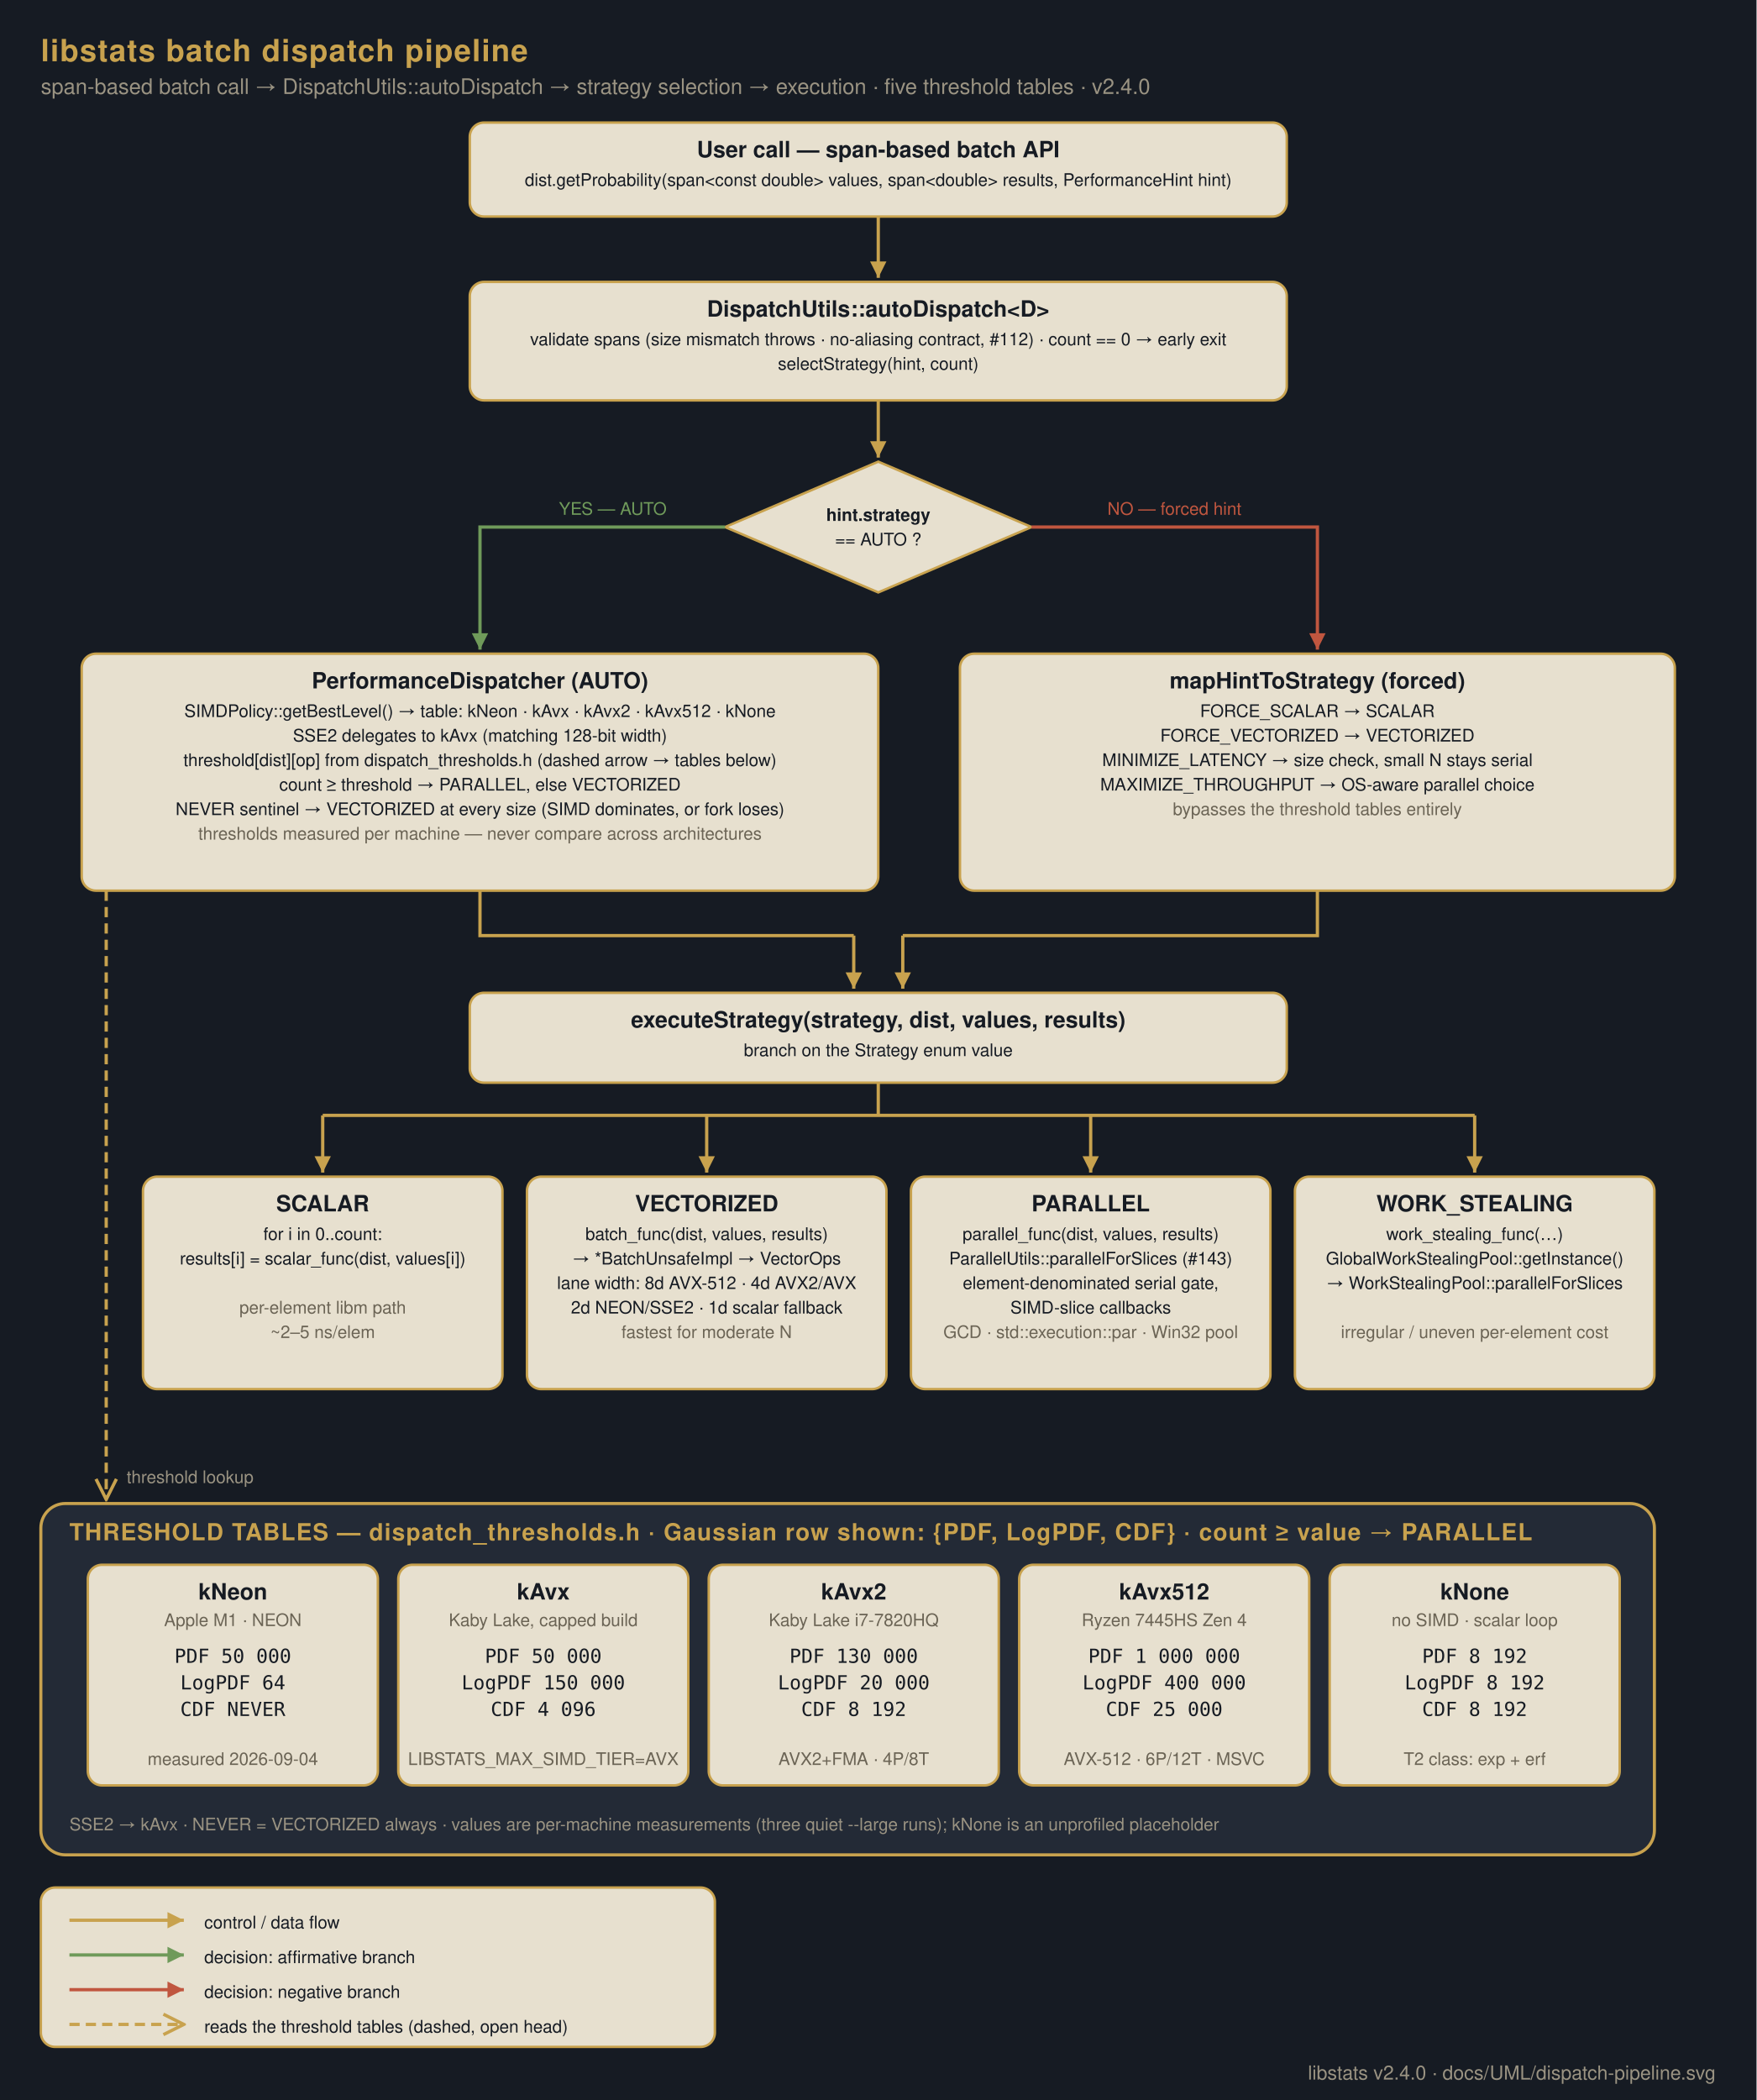
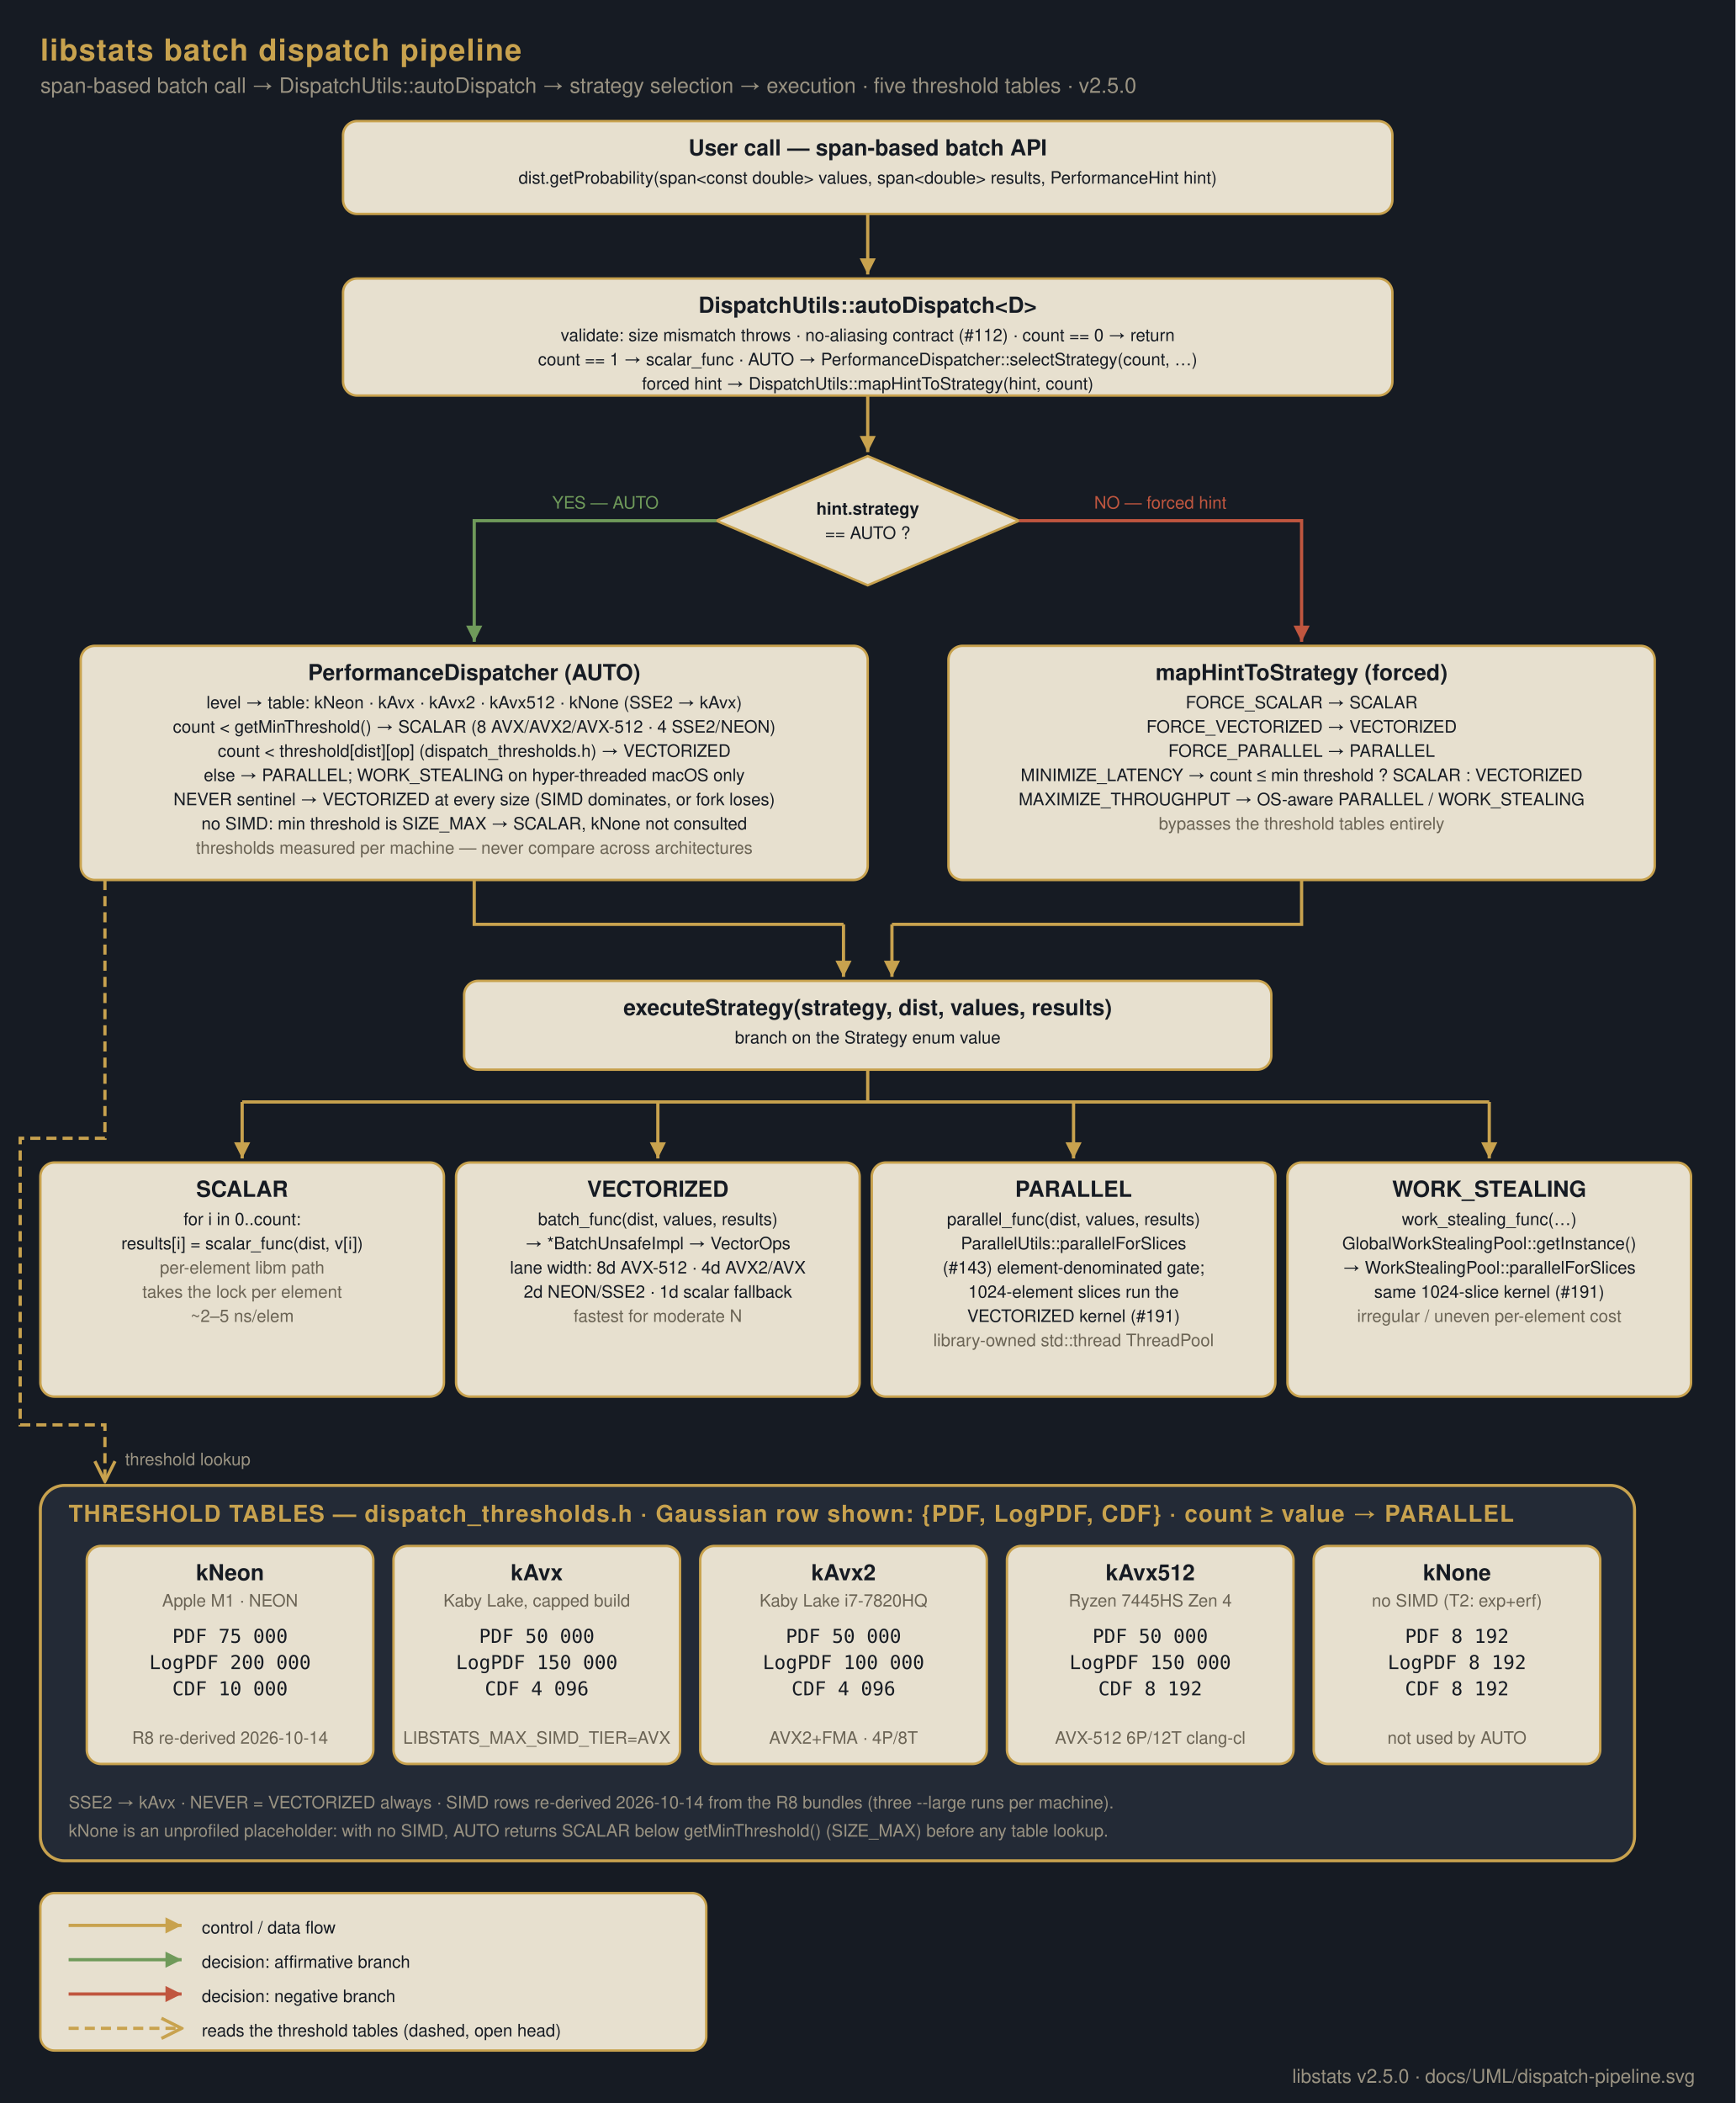
- <svg xmlns="http://www.w3.org/2000/svg" viewBox="0 0 860 1028" width="860" height="1028">
+ <svg xmlns="http://www.w3.org/2000/svg" viewBox="0 0 860 1042" width="860" height="1042">
  <defs>
    <marker id="flow" markerUnits="userSpaceOnUse" markerWidth="10" markerHeight="10" refX="9" refY="5" orient="auto">
      <polygon points="1 1,9 5,1 9" fill="#c8a24e" />
    </marker>
    <marker id="flow_ok" markerUnits="userSpaceOnUse" markerWidth="10" markerHeight="10" refX="9" refY="5" orient="auto">
      <polygon points="1 1,9 5,1 9" fill="#6f9a5a" />
    </marker>
    <marker id="flow_err" markerUnits="userSpaceOnUse" markerWidth="10" markerHeight="10" refX="9" refY="5" orient="auto">
      <polygon points="1 1,9 5,1 9" fill="#c0563f" />
    </marker>
    <marker id="del" markerUnits="userSpaceOnUse" markerWidth="12" markerHeight="12" refX="11" refY="6" orient="auto">
      <path d="M1 1 L11 6 L1 11" fill="none" stroke="#c8a24e" stroke-width="1.6" />
    </marker>
  </defs>
-   <rect width="860" height="1028" fill="#161b23" />
+   <rect width="860" height="1042" fill="#161b23" />
  <g font-family="system-ui,-apple-system,Helvetica,Arial,sans-serif">
    <text x="20" y="30" font-size="15" fill="#c8a24e" text-anchor="start" font-weight="bold" letter-spacing="0.5">libstats batch dispatch pipeline</text>
-     <text x="20" y="46" font-size="10.5" fill="#9a9382" text-anchor="start">span-based batch call → DispatchUtils::autoDispatch → strategy selection → execution · five threshold tables · v2.4.0</text>
-     <rect x="230" y="60" width="400" height="46" rx="7" fill="#e7e0cf" stroke="#c8a24e" stroke-width="1.2" />
+     <text x="20" y="46" font-size="10.5" fill="#9a9382" text-anchor="start">span-based batch call → DispatchUtils::autoDispatch → strategy selection → execution · five threshold tables · v2.5.0</text>
+     <rect x="170" y="60" width="520" height="46" rx="7" fill="#e7e0cf" stroke="#c8a24e" stroke-width="1.2" />
    <text x="430.0" y="77" font-size="11" fill="#161b23" text-anchor="middle" font-weight="bold">User call — span-based batch API</text>
    <text x="430.0" y="91" font-size="8.5" fill="#161b23" text-anchor="middle">dist.getProbability(span&lt;const double&gt; values, span&lt;double&gt; results, PerformanceHint hint)</text>
    <path d="M430 106 V136" fill="none" stroke="#c8a24e" stroke-width="1.6" marker-end="url(#flow)" />
-     <rect x="230" y="138" width="400" height="58" rx="7" fill="#e7e0cf" stroke="#c8a24e" stroke-width="1.2" />
+     <rect x="170" y="138" width="520" height="58" rx="7" fill="#e7e0cf" stroke="#c8a24e" stroke-width="1.2" />
    <text x="430.0" y="155" font-size="11" fill="#161b23" text-anchor="middle" font-weight="bold">DispatchUtils::autoDispatch&lt;D&gt;</text>
-     <text x="430.0" y="169" font-size="8.5" fill="#161b23" text-anchor="middle">validate spans (size mismatch throws · no-aliasing contract, #112) · count == 0 → early exit</text>
-     <text x="430.0" y="181" font-size="8.5" fill="#161b23" text-anchor="middle">selectStrategy(hint, count)</text>
+     <text x="430.0" y="169" font-size="8.5" fill="#161b23" text-anchor="middle">validate: size mismatch throws · no-aliasing contract (#112) · count == 0 → return</text>
+     <text x="430.0" y="181" font-size="8.5" fill="#161b23" text-anchor="middle">count == 1 → scalar_func · AUTO → PerformanceDispatcher::selectStrategy(count, …)</text>
+     <text x="430.0" y="193" font-size="8.5" fill="#161b23" text-anchor="middle">forced hint → DispatchUtils::mapHintToStrategy(hint, count)</text>
    <path d="M430 196 V224" fill="none" stroke="#c8a24e" stroke-width="1.6" marker-end="url(#flow)" />
    <polygon points="430,226 505,258 430,290 355,258" fill="#e7e0cf" stroke="#c8a24e" stroke-width="1.2" />
    <text x="430" y="255" font-size="8.5" fill="#161b23" text-anchor="middle" font-weight="bold">hint.strategy</text>
    <text x="430" y="267" font-size="8.5" fill="#161b23" text-anchor="middle">== AUTO ?</text>
    <path d="M355 258 H235.0 V318" fill="none" stroke="#6f9a5a" stroke-width="1.6" marker-end="url(#flow_ok)" />
    <rect x="273.0" y="243" width="54.0" height="12" fill="#161b23" />
    <text x="300" y="252" font-size="8.5" fill="#6f9a5a" text-anchor="middle">YES — AUTO</text>
    <path d="M505 258 H645.0 V318" fill="none" stroke="#c0563f" stroke-width="1.6" marker-end="url(#flow_err)" />
    <rect x="534.2" y="243" width="81.6" height="12" fill="#161b23" />
    <text x="575" y="252" font-size="8.5" fill="#c0563f" text-anchor="middle">NO — forced hint</text>
    <rect x="40" y="320" width="390" height="116" rx="7" fill="#e7e0cf" stroke="#c8a24e" stroke-width="1.2" />
    <text x="235.0" y="337" font-size="11" fill="#161b23" text-anchor="middle" font-weight="bold">PerformanceDispatcher  (AUTO)</text>
-     <text x="235.0" y="351" font-size="8.5" fill="#161b23" text-anchor="middle">SIMDPolicy::getBestLevel() → table: kNeon · kAvx · kAvx2 · kAvx512 · kNone</text>
-     <text x="235.0" y="363" font-size="8.5" fill="#161b23" text-anchor="middle">SSE2 delegates to kAvx (matching 128-bit width)</text>
-     <text x="235.0" y="375" font-size="8.5" fill="#161b23" text-anchor="middle">threshold[dist][op] from dispatch_thresholds.h (dashed arrow → tables below)</text>
-     <text x="235.0" y="387" font-size="8.5" fill="#161b23" text-anchor="middle">count ≥ threshold → PARALLEL, else VECTORIZED</text>
+     <text x="235.0" y="351" font-size="8.5" fill="#161b23" text-anchor="middle">level → table: kNeon · kAvx · kAvx2 · kAvx512 · kNone (SSE2 → kAvx)</text>
+     <text x="235.0" y="363" font-size="8.5" fill="#161b23" text-anchor="middle">count &lt; getMinThreshold() → SCALAR (8 AVX/AVX2/AVX-512 · 4 SSE2/NEON)</text>
+     <text x="235.0" y="375" font-size="8.5" fill="#161b23" text-anchor="middle">count &lt; threshold[dist][op] (dispatch_thresholds.h) → VECTORIZED</text>
+     <text x="235.0" y="387" font-size="8.5" fill="#161b23" text-anchor="middle">else → PARALLEL; WORK_STEALING on hyper-threaded macOS only</text>
    <text x="235.0" y="399" font-size="8.5" fill="#161b23" text-anchor="middle">NEVER sentinel → VECTORIZED at every size (SIMD dominates, or fork loses)</text>
-     <text x="235.0" y="411" font-size="8.5" fill="#6b6455" text-anchor="middle">thresholds measured per machine — never compare across architectures</text>
+     <text x="235.0" y="411" font-size="8.5" fill="#161b23" text-anchor="middle">no SIMD: min threshold is SIZE_MAX → SCALAR, kNone not consulted</text>
+     <text x="235.0" y="423" font-size="8.5" fill="#6b6455" text-anchor="middle">thresholds measured per machine — never compare across architectures</text>
    <rect x="470" y="320" width="350" height="116" rx="7" fill="#e7e0cf" stroke="#c8a24e" stroke-width="1.2" />
    <text x="645.0" y="337" font-size="11" fill="#161b23" text-anchor="middle" font-weight="bold">mapHintToStrategy  (forced)</text>
    <text x="645.0" y="351" font-size="8.5" fill="#161b23" text-anchor="middle">FORCE_SCALAR → SCALAR</text>
    <text x="645.0" y="363" font-size="8.5" fill="#161b23" text-anchor="middle">FORCE_VECTORIZED → VECTORIZED</text>
-     <text x="645.0" y="375" font-size="8.5" fill="#161b23" text-anchor="middle">MINIMIZE_LATENCY → size check, small N stays serial</text>
-     <text x="645.0" y="387" font-size="8.5" fill="#161b23" text-anchor="middle">MAXIMIZE_THROUGHPUT → OS-aware parallel choice</text>
-     <text x="645.0" y="399" font-size="8.5" fill="#6b6455" text-anchor="middle">bypasses the threshold tables entirely</text>
+     <text x="645.0" y="375" font-size="8.5" fill="#161b23" text-anchor="middle">FORCE_PARALLEL → PARALLEL</text>
+     <text x="645.0" y="387" font-size="8.5" fill="#161b23" text-anchor="middle">MINIMIZE_LATENCY → count ≤ min threshold ? SCALAR : VECTORIZED</text>
+     <text x="645.0" y="399" font-size="8.5" fill="#161b23" text-anchor="middle">MAXIMIZE_THROUGHPUT → OS-aware PARALLEL / WORK_STEALING</text>
+     <text x="645.0" y="411" font-size="8.5" fill="#6b6455" text-anchor="middle">bypasses the threshold tables entirely</text>
    <path d="M235.0 436 V458 H418" fill="none" stroke="#c8a24e" stroke-width="1.6" />
    <path d="M418 458 V484" fill="none" stroke="#c8a24e" stroke-width="1.6" marker-end="url(#flow)" />
    <path d="M645.0 436 V458 H442" fill="none" stroke="#c8a24e" stroke-width="1.6" />
    <path d="M442 458 V484" fill="none" stroke="#c8a24e" stroke-width="1.6" marker-end="url(#flow)" />
    <rect x="230" y="486" width="400" height="44" rx="7" fill="#e7e0cf" stroke="#c8a24e" stroke-width="1.2" />
    <text x="430.0" y="503" font-size="11" fill="#161b23" text-anchor="middle" font-weight="bold">executeStrategy(strategy, dist, values, results)</text>
    <text x="430.0" y="517" font-size="8.5" fill="#161b23" text-anchor="middle">branch on the Strategy enum value</text>
    <path d="M430 530 V546" fill="none" stroke="#c8a24e" stroke-width="1.6" />
-     <path d="M158.0 546 H722.0" fill="none" stroke="#c8a24e" stroke-width="1.6" />
-     <path d="M158.0 546 V574" fill="none" stroke="#c8a24e" stroke-width="1.6" marker-end="url(#flow)" />
-     <path d="M346.0 546 V574" fill="none" stroke="#c8a24e" stroke-width="1.6" marker-end="url(#flow)" />
-     <path d="M534.0 546 V574" fill="none" stroke="#c8a24e" stroke-width="1.6" marker-end="url(#flow)" />
-     <path d="M722.0 546 V574" fill="none" stroke="#c8a24e" stroke-width="1.6" marker-end="url(#flow)" />
-     <rect x="70" y="576" width="176" height="104" rx="7" fill="#e7e0cf" stroke="#c8a24e" stroke-width="1.2" />
-     <text x="158.0" y="593" font-size="11" fill="#161b23" text-anchor="middle" font-weight="bold">SCALAR</text>
-     <text x="158.0" y="607" font-size="8.5" fill="#161b23" text-anchor="middle">for i in 0..count:</text>
-     <text x="158.0" y="619" font-size="8.5" fill="#161b23" text-anchor="middle">results[i] = scalar_func(dist, values[i])</text>
-     <text x="158.0" y="631" font-size="8.5" fill="#161b23" text-anchor="middle" />
-     <text x="158.0" y="643" font-size="8.5" fill="#6b6455" text-anchor="middle">per-element libm path</text>
-     <text x="158.0" y="655" font-size="8.5" fill="#6b6455" text-anchor="middle">~2–5 ns/elem</text>
-     <rect x="258" y="576" width="176" height="104" rx="7" fill="#e7e0cf" stroke="#c8a24e" stroke-width="1.2" />
-     <text x="346.0" y="593" font-size="11" fill="#161b23" text-anchor="middle" font-weight="bold">VECTORIZED</text>
-     <text x="346.0" y="607" font-size="8.5" fill="#161b23" text-anchor="middle">batch_func(dist, values, results)</text>
-     <text x="346.0" y="619" font-size="8.5" fill="#161b23" text-anchor="middle">→ *BatchUnsafeImpl → VectorOps</text>
-     <text x="346.0" y="631" font-size="8.5" fill="#161b23" text-anchor="middle">lane width: 8d AVX-512 · 4d AVX2/AVX</text>
-     <text x="346.0" y="643" font-size="8.5" fill="#161b23" text-anchor="middle">2d NEON/SSE2 · 1d scalar fallback</text>
-     <text x="346.0" y="655" font-size="8.5" fill="#6b6455" text-anchor="middle">fastest for moderate N</text>
-     <rect x="446" y="576" width="176" height="104" rx="7" fill="#e7e0cf" stroke="#c8a24e" stroke-width="1.2" />
-     <text x="534.0" y="593" font-size="11" fill="#161b23" text-anchor="middle" font-weight="bold">PARALLEL</text>
-     <text x="534.0" y="607" font-size="8.5" fill="#161b23" text-anchor="middle">parallel_func(dist, values, results)</text>
-     <text x="534.0" y="619" font-size="8.5" fill="#161b23" text-anchor="middle">ParallelUtils::parallelForSlices (#143)</text>
-     <text x="534.0" y="631" font-size="8.5" fill="#161b23" text-anchor="middle">element-denominated serial gate,</text>
-     <text x="534.0" y="643" font-size="8.5" fill="#161b23" text-anchor="middle">SIMD-slice callbacks</text>
-     <text x="534.0" y="655" font-size="8.5" fill="#6b6455" text-anchor="middle">GCD · std::execution::par · Win32 pool</text>
-     <rect x="634" y="576" width="176" height="104" rx="7" fill="#e7e0cf" stroke="#c8a24e" stroke-width="1.2" />
-     <text x="722.0" y="593" font-size="11" fill="#161b23" text-anchor="middle" font-weight="bold">WORK_STEALING</text>
-     <text x="722.0" y="607" font-size="8.5" fill="#161b23" text-anchor="middle">work_stealing_func(…)</text>
-     <text x="722.0" y="619" font-size="8.5" fill="#161b23" text-anchor="middle">GlobalWorkStealingPool::getInstance()</text>
-     <text x="722.0" y="631" font-size="8.5" fill="#161b23" text-anchor="middle">→ WorkStealingPool::parallelForSlices</text>
-     <text x="722.0" y="643" font-size="8.5" fill="#161b23" text-anchor="middle" />
-     <text x="722.0" y="655" font-size="8.5" fill="#6b6455" text-anchor="middle">irregular / uneven per-element cost</text>
-     <rect x="20" y="736" width="790" height="172" rx="12" fill="#232a36" stroke="#c8a24e" stroke-width="1.5" />
+     <path d="M120.0 546 H738.0" fill="none" stroke="#c8a24e" stroke-width="1.6" />
+     <path d="M120.0 546 V574" fill="none" stroke="#c8a24e" stroke-width="1.6" marker-end="url(#flow)" />
+     <path d="M326.0 546 V574" fill="none" stroke="#c8a24e" stroke-width="1.6" marker-end="url(#flow)" />
+     <path d="M532.0 546 V574" fill="none" stroke="#c8a24e" stroke-width="1.6" marker-end="url(#flow)" />
+     <path d="M738.0 546 V574" fill="none" stroke="#c8a24e" stroke-width="1.6" marker-end="url(#flow)" />
+     <rect x="20" y="576" width="200" height="116" rx="7" fill="#e7e0cf" stroke="#c8a24e" stroke-width="1.2" />
+     <text x="120.0" y="593" font-size="11" fill="#161b23" text-anchor="middle" font-weight="bold">SCALAR</text>
+     <text x="120.0" y="607" font-size="8.5" fill="#161b23" text-anchor="middle">for i in 0..count:</text>
+     <text x="120.0" y="619" font-size="8.5" fill="#161b23" text-anchor="middle">results[i] = scalar_func(dist, v[i])</text>
+     <text x="120.0" y="631" font-size="8.5" fill="#6b6455" text-anchor="middle">per-element libm path</text>
+     <text x="120.0" y="643" font-size="8.5" fill="#6b6455" text-anchor="middle">takes the lock per element</text>
+     <text x="120.0" y="655" font-size="8.5" fill="#6b6455" text-anchor="middle">~2–5 ns/elem</text>
+     <rect x="226" y="576" width="200" height="116" rx="7" fill="#e7e0cf" stroke="#c8a24e" stroke-width="1.2" />
+     <text x="326.0" y="593" font-size="11" fill="#161b23" text-anchor="middle" font-weight="bold">VECTORIZED</text>
+     <text x="326.0" y="607" font-size="8.5" fill="#161b23" text-anchor="middle">batch_func(dist, values, results)</text>
+     <text x="326.0" y="619" font-size="8.5" fill="#161b23" text-anchor="middle">→ *BatchUnsafeImpl → VectorOps</text>
+     <text x="326.0" y="631" font-size="8.5" fill="#161b23" text-anchor="middle">lane width: 8d AVX-512 · 4d AVX2/AVX</text>
+     <text x="326.0" y="643" font-size="8.5" fill="#161b23" text-anchor="middle">2d NEON/SSE2 · 1d scalar fallback</text>
+     <text x="326.0" y="655" font-size="8.5" fill="#6b6455" text-anchor="middle">fastest for moderate N</text>
+     <rect x="432" y="576" width="200" height="116" rx="7" fill="#e7e0cf" stroke="#c8a24e" stroke-width="1.2" />
+     <text x="532.0" y="593" font-size="11" fill="#161b23" text-anchor="middle" font-weight="bold">PARALLEL</text>
+     <text x="532.0" y="607" font-size="8.5" fill="#161b23" text-anchor="middle">parallel_func(dist, values, results)</text>
+     <text x="532.0" y="619" font-size="8.5" fill="#161b23" text-anchor="middle">ParallelUtils::parallelForSlices</text>
+     <text x="532.0" y="631" font-size="8.5" fill="#161b23" text-anchor="middle">(#143) element-denominated gate;</text>
+     <text x="532.0" y="643" font-size="8.5" fill="#161b23" text-anchor="middle">1024-element slices run the</text>
+     <text x="532.0" y="655" font-size="8.5" fill="#161b23" text-anchor="middle">VECTORIZED kernel (#191)</text>
+     <text x="532.0" y="667" font-size="8.5" fill="#6b6455" text-anchor="middle">library-owned std::thread ThreadPool</text>
+     <rect x="638" y="576" width="200" height="116" rx="7" fill="#e7e0cf" stroke="#c8a24e" stroke-width="1.2" />
+     <text x="738.0" y="593" font-size="11" fill="#161b23" text-anchor="middle" font-weight="bold">WORK_STEALING</text>
+     <text x="738.0" y="607" font-size="8.5" fill="#161b23" text-anchor="middle">work_stealing_func(…)</text>
+     <text x="738.0" y="619" font-size="8.5" fill="#161b23" text-anchor="middle">GlobalWorkStealingPool::getInstance()</text>
+     <text x="738.0" y="631" font-size="8.5" fill="#161b23" text-anchor="middle">→ WorkStealingPool::parallelForSlices</text>
+     <text x="738.0" y="643" font-size="8.5" fill="#161b23" text-anchor="middle">same 1024-slice kernel (#191)</text>
+     <text x="738.0" y="655" font-size="8.5" fill="#6b6455" text-anchor="middle">irregular / uneven per-element cost</text>
+     <rect x="20" y="736" width="790" height="186" rx="12" fill="#232a36" stroke="#c8a24e" stroke-width="1.5" />
    <text x="34" y="754" font-size="11.5" fill="#c8a24e" text-anchor="start" font-weight="bold" letter-spacing="0.5">THRESHOLD TABLES — dispatch_thresholds.h · Gaussian row shown: {PDF, LogPDF, CDF} · count ≥ value → PARALLEL</text>
    <rect x="43" y="766" width="142" height="108" rx="7" fill="#e7e0cf" stroke="#c8a24e" stroke-width="1.2" />
    <text x="114" y="783" font-size="11" fill="#161b23" text-anchor="middle" font-weight="bold">kNeon</text>
    <text x="114" y="796" font-size="8.5" fill="#6b6455" text-anchor="middle">Apple M1 · NEON</text>
-     <text x="114" y="814" font-size="9.5" fill="#161b23" text-anchor="middle" font-family="ui-monospace,Menlo,Consolas,monospace">PDF      50 000</text>
-     <text x="114" y="827" font-size="9.5" fill="#161b23" text-anchor="middle" font-family="ui-monospace,Menlo,Consolas,monospace">LogPDF     64</text>
-     <text x="114" y="840" font-size="9.5" fill="#161b23" text-anchor="middle" font-family="ui-monospace,Menlo,Consolas,monospace">CDF     NEVER</text>
-     <text x="114" y="864" font-size="8.5" fill="#6b6455" text-anchor="middle">measured 2026-09-04</text>
+     <text x="114" y="814" font-size="9.5" fill="#161b23" text-anchor="middle" font-family="ui-monospace,Menlo,Consolas,monospace">PDF      75 000</text>
+     <text x="114" y="827" font-size="9.5" fill="#161b23" text-anchor="middle" font-family="ui-monospace,Menlo,Consolas,monospace">LogPDF  200 000</text>
+     <text x="114" y="840" font-size="9.5" fill="#161b23" text-anchor="middle" font-family="ui-monospace,Menlo,Consolas,monospace">CDF      10 000</text>
+     <text x="114" y="864" font-size="8.5" fill="#6b6455" text-anchor="middle">R8 re-derived 2026-10-14</text>
    <rect x="195" y="766" width="142" height="108" rx="7" fill="#e7e0cf" stroke="#c8a24e" stroke-width="1.2" />
    <text x="266" y="783" font-size="11" fill="#161b23" text-anchor="middle" font-weight="bold">kAvx</text>
    <text x="266" y="796" font-size="8.5" fill="#6b6455" text-anchor="middle">Kaby Lake, capped build</text>
    <text x="266" y="814" font-size="9.5" fill="#161b23" text-anchor="middle" font-family="ui-monospace,Menlo,Consolas,monospace">PDF      50 000</text>
    <text x="266" y="827" font-size="9.5" fill="#161b23" text-anchor="middle" font-family="ui-monospace,Menlo,Consolas,monospace">LogPDF  150 000</text>
-     <text x="266" y="840" font-size="9.5" fill="#161b23" text-anchor="middle" font-family="ui-monospace,Menlo,Consolas,monospace">CDF      4 096</text>
+     <text x="266" y="840" font-size="9.5" fill="#161b23" text-anchor="middle" font-family="ui-monospace,Menlo,Consolas,monospace">CDF       4 096</text>
    <text x="266" y="864" font-size="8.5" fill="#6b6455" text-anchor="middle">LIBSTATS_MAX_SIMD_TIER=AVX</text>
    <rect x="347" y="766" width="142" height="108" rx="7" fill="#e7e0cf" stroke="#c8a24e" stroke-width="1.2" />
    <text x="418" y="783" font-size="11" fill="#161b23" text-anchor="middle" font-weight="bold">kAvx2</text>
    <text x="418" y="796" font-size="8.5" fill="#6b6455" text-anchor="middle">Kaby Lake i7-7820HQ</text>
-     <text x="418" y="814" font-size="9.5" fill="#161b23" text-anchor="middle" font-family="ui-monospace,Menlo,Consolas,monospace">PDF     130 000</text>
-     <text x="418" y="827" font-size="9.5" fill="#161b23" text-anchor="middle" font-family="ui-monospace,Menlo,Consolas,monospace">LogPDF   20 000</text>
-     <text x="418" y="840" font-size="9.5" fill="#161b23" text-anchor="middle" font-family="ui-monospace,Menlo,Consolas,monospace">CDF      8 192</text>
+     <text x="418" y="814" font-size="9.5" fill="#161b23" text-anchor="middle" font-family="ui-monospace,Menlo,Consolas,monospace">PDF      50 000</text>
+     <text x="418" y="827" font-size="9.5" fill="#161b23" text-anchor="middle" font-family="ui-monospace,Menlo,Consolas,monospace">LogPDF  100 000</text>
+     <text x="418" y="840" font-size="9.5" fill="#161b23" text-anchor="middle" font-family="ui-monospace,Menlo,Consolas,monospace">CDF       4 096</text>
    <text x="418" y="864" font-size="8.5" fill="#6b6455" text-anchor="middle">AVX2+FMA · 4P/8T</text>
    <rect x="499" y="766" width="142" height="108" rx="7" fill="#e7e0cf" stroke="#c8a24e" stroke-width="1.2" />
    <text x="570" y="783" font-size="11" fill="#161b23" text-anchor="middle" font-weight="bold">kAvx512</text>
    <text x="570" y="796" font-size="8.5" fill="#6b6455" text-anchor="middle">Ryzen 7445HS Zen 4</text>
-     <text x="570" y="814" font-size="9.5" fill="#161b23" text-anchor="middle" font-family="ui-monospace,Menlo,Consolas,monospace">PDF   1 000 000</text>
-     <text x="570" y="827" font-size="9.5" fill="#161b23" text-anchor="middle" font-family="ui-monospace,Menlo,Consolas,monospace">LogPDF  400 000</text>
-     <text x="570" y="840" font-size="9.5" fill="#161b23" text-anchor="middle" font-family="ui-monospace,Menlo,Consolas,monospace">CDF     25 000</text>
-     <text x="570" y="864" font-size="8.5" fill="#6b6455" text-anchor="middle">AVX-512 · 6P/12T · MSVC</text>
+     <text x="570" y="814" font-size="9.5" fill="#161b23" text-anchor="middle" font-family="ui-monospace,Menlo,Consolas,monospace">PDF      50 000</text>
+     <text x="570" y="827" font-size="9.5" fill="#161b23" text-anchor="middle" font-family="ui-monospace,Menlo,Consolas,monospace">LogPDF  150 000</text>
+     <text x="570" y="840" font-size="9.5" fill="#161b23" text-anchor="middle" font-family="ui-monospace,Menlo,Consolas,monospace">CDF       8 192</text>
+     <text x="570" y="864" font-size="8.5" fill="#6b6455" text-anchor="middle">AVX-512 6P/12T clang-cl</text>
    <rect x="651" y="766" width="142" height="108" rx="7" fill="#e7e0cf" stroke="#c8a24e" stroke-width="1.2" />
    <text x="722" y="783" font-size="11" fill="#161b23" text-anchor="middle" font-weight="bold">kNone</text>
-     <text x="722" y="796" font-size="8.5" fill="#6b6455" text-anchor="middle">no SIMD · scalar loop</text>
+     <text x="722" y="796" font-size="8.5" fill="#6b6455" text-anchor="middle">no SIMD (T2: exp+erf)</text>
    <text x="722" y="814" font-size="9.5" fill="#161b23" text-anchor="middle" font-family="ui-monospace,Menlo,Consolas,monospace">PDF       8 192</text>
    <text x="722" y="827" font-size="9.5" fill="#161b23" text-anchor="middle" font-family="ui-monospace,Menlo,Consolas,monospace">LogPDF    8 192</text>
    <text x="722" y="840" font-size="9.5" fill="#161b23" text-anchor="middle" font-family="ui-monospace,Menlo,Consolas,monospace">CDF       8 192</text>
-     <text x="722" y="864" font-size="8.5" fill="#6b6455" text-anchor="middle">T2 class: exp + erf</text>
-     <text x="34" y="896" font-size="8.5" fill="#9a9382" text-anchor="start">SSE2 → kAvx · NEVER = VECTORIZED always · values are per-machine measurements (three quiet --large runs); kNone is an unprofiled placeholder</text>
-     <path d="M52 436 V734" fill="none" stroke="#c8a24e" stroke-width="1.6" stroke-dasharray="5 3" marker-end="url(#del)" />
+     <text x="722" y="864" font-size="8.5" fill="#6b6455" text-anchor="middle">not used by AUTO</text>
+     <text x="34" y="896" font-size="8.5" fill="#9a9382" text-anchor="start">SSE2 → kAvx · NEVER = VECTORIZED always · SIMD rows re-derived 2026-10-14 from the R8 bundles (three --large runs per machine).</text>
+     <text x="34" y="910" font-size="8.5" fill="#9a9382" text-anchor="start">kNone is an unprofiled placeholder: with no SIMD, AUTO returns SCALAR below getMinThreshold() (SIZE_MAX) before any table lookup.</text>
+     <path d="M52 436 V564 H10 V706 H52 V734" fill="none" stroke="#c8a24e" stroke-width="1.6" stroke-dasharray="5 3" marker-end="url(#del)" />
    <rect x="62" y="717" width="81.6" height="12" fill="#161b23" />
    <text x="62" y="726" font-size="8.5" fill="#9a9382" text-anchor="start">threshold lookup</text>
-     <rect x="20" y="924" width="330" height="78" rx="7" fill="#e7e0cf" stroke="#c8a24e" stroke-width="1.2" />
-     <path d="M34 940 H90" fill="none" stroke="#c8a24e" stroke-width="1.6" marker-end="url(#flow)" />
-     <text x="100" y="944" font-size="8.5" fill="#161b23" text-anchor="start">control / data flow</text>
-     <path d="M34 957 H90" fill="none" stroke="#6f9a5a" stroke-width="1.6" marker-end="url(#flow_ok)" />
-     <text x="100" y="961" font-size="8.5" fill="#161b23" text-anchor="start">decision: affirmative branch</text>
-     <path d="M34 974 H90" fill="none" stroke="#c0563f" stroke-width="1.6" marker-end="url(#flow_err)" />
-     <text x="100" y="978" font-size="8.5" fill="#161b23" text-anchor="start">decision: negative branch</text>
-     <path d="M34 991 H90" fill="none" stroke="#c8a24e" stroke-width="1.6" stroke-dasharray="5 3" marker-end="url(#del)" />
-     <text x="100" y="995" font-size="8.5" fill="#161b23" text-anchor="start">reads the threshold tables (dashed, open head)</text>
-     <text x="840" y="1018" font-size="9.5" fill="#9a9382" text-anchor="end">libstats v2.4.0  ·  docs/UML/dispatch-pipeline.svg</text>
+     <rect x="20" y="938" width="330" height="78" rx="7" fill="#e7e0cf" stroke="#c8a24e" stroke-width="1.2" />
+     <path d="M34 954 H90" fill="none" stroke="#c8a24e" stroke-width="1.6" marker-end="url(#flow)" />
+     <text x="100" y="958" font-size="8.5" fill="#161b23" text-anchor="start">control / data flow</text>
+     <path d="M34 971 H90" fill="none" stroke="#6f9a5a" stroke-width="1.6" marker-end="url(#flow_ok)" />
+     <text x="100" y="975" font-size="8.5" fill="#161b23" text-anchor="start">decision: affirmative branch</text>
+     <path d="M34 988 H90" fill="none" stroke="#c0563f" stroke-width="1.6" marker-end="url(#flow_err)" />
+     <text x="100" y="992" font-size="8.5" fill="#161b23" text-anchor="start">decision: negative branch</text>
+     <path d="M34 1005 H90" fill="none" stroke="#c8a24e" stroke-width="1.6" stroke-dasharray="5 3" marker-end="url(#del)" />
+     <text x="100" y="1009" font-size="8.5" fill="#161b23" text-anchor="start">reads the threshold tables (dashed, open head)</text>
+     <text x="840" y="1032" font-size="9.5" fill="#9a9382" text-anchor="end">libstats v2.5.0  ·  docs/UML/dispatch-pipeline.svg</text>
  </g>
</svg>
